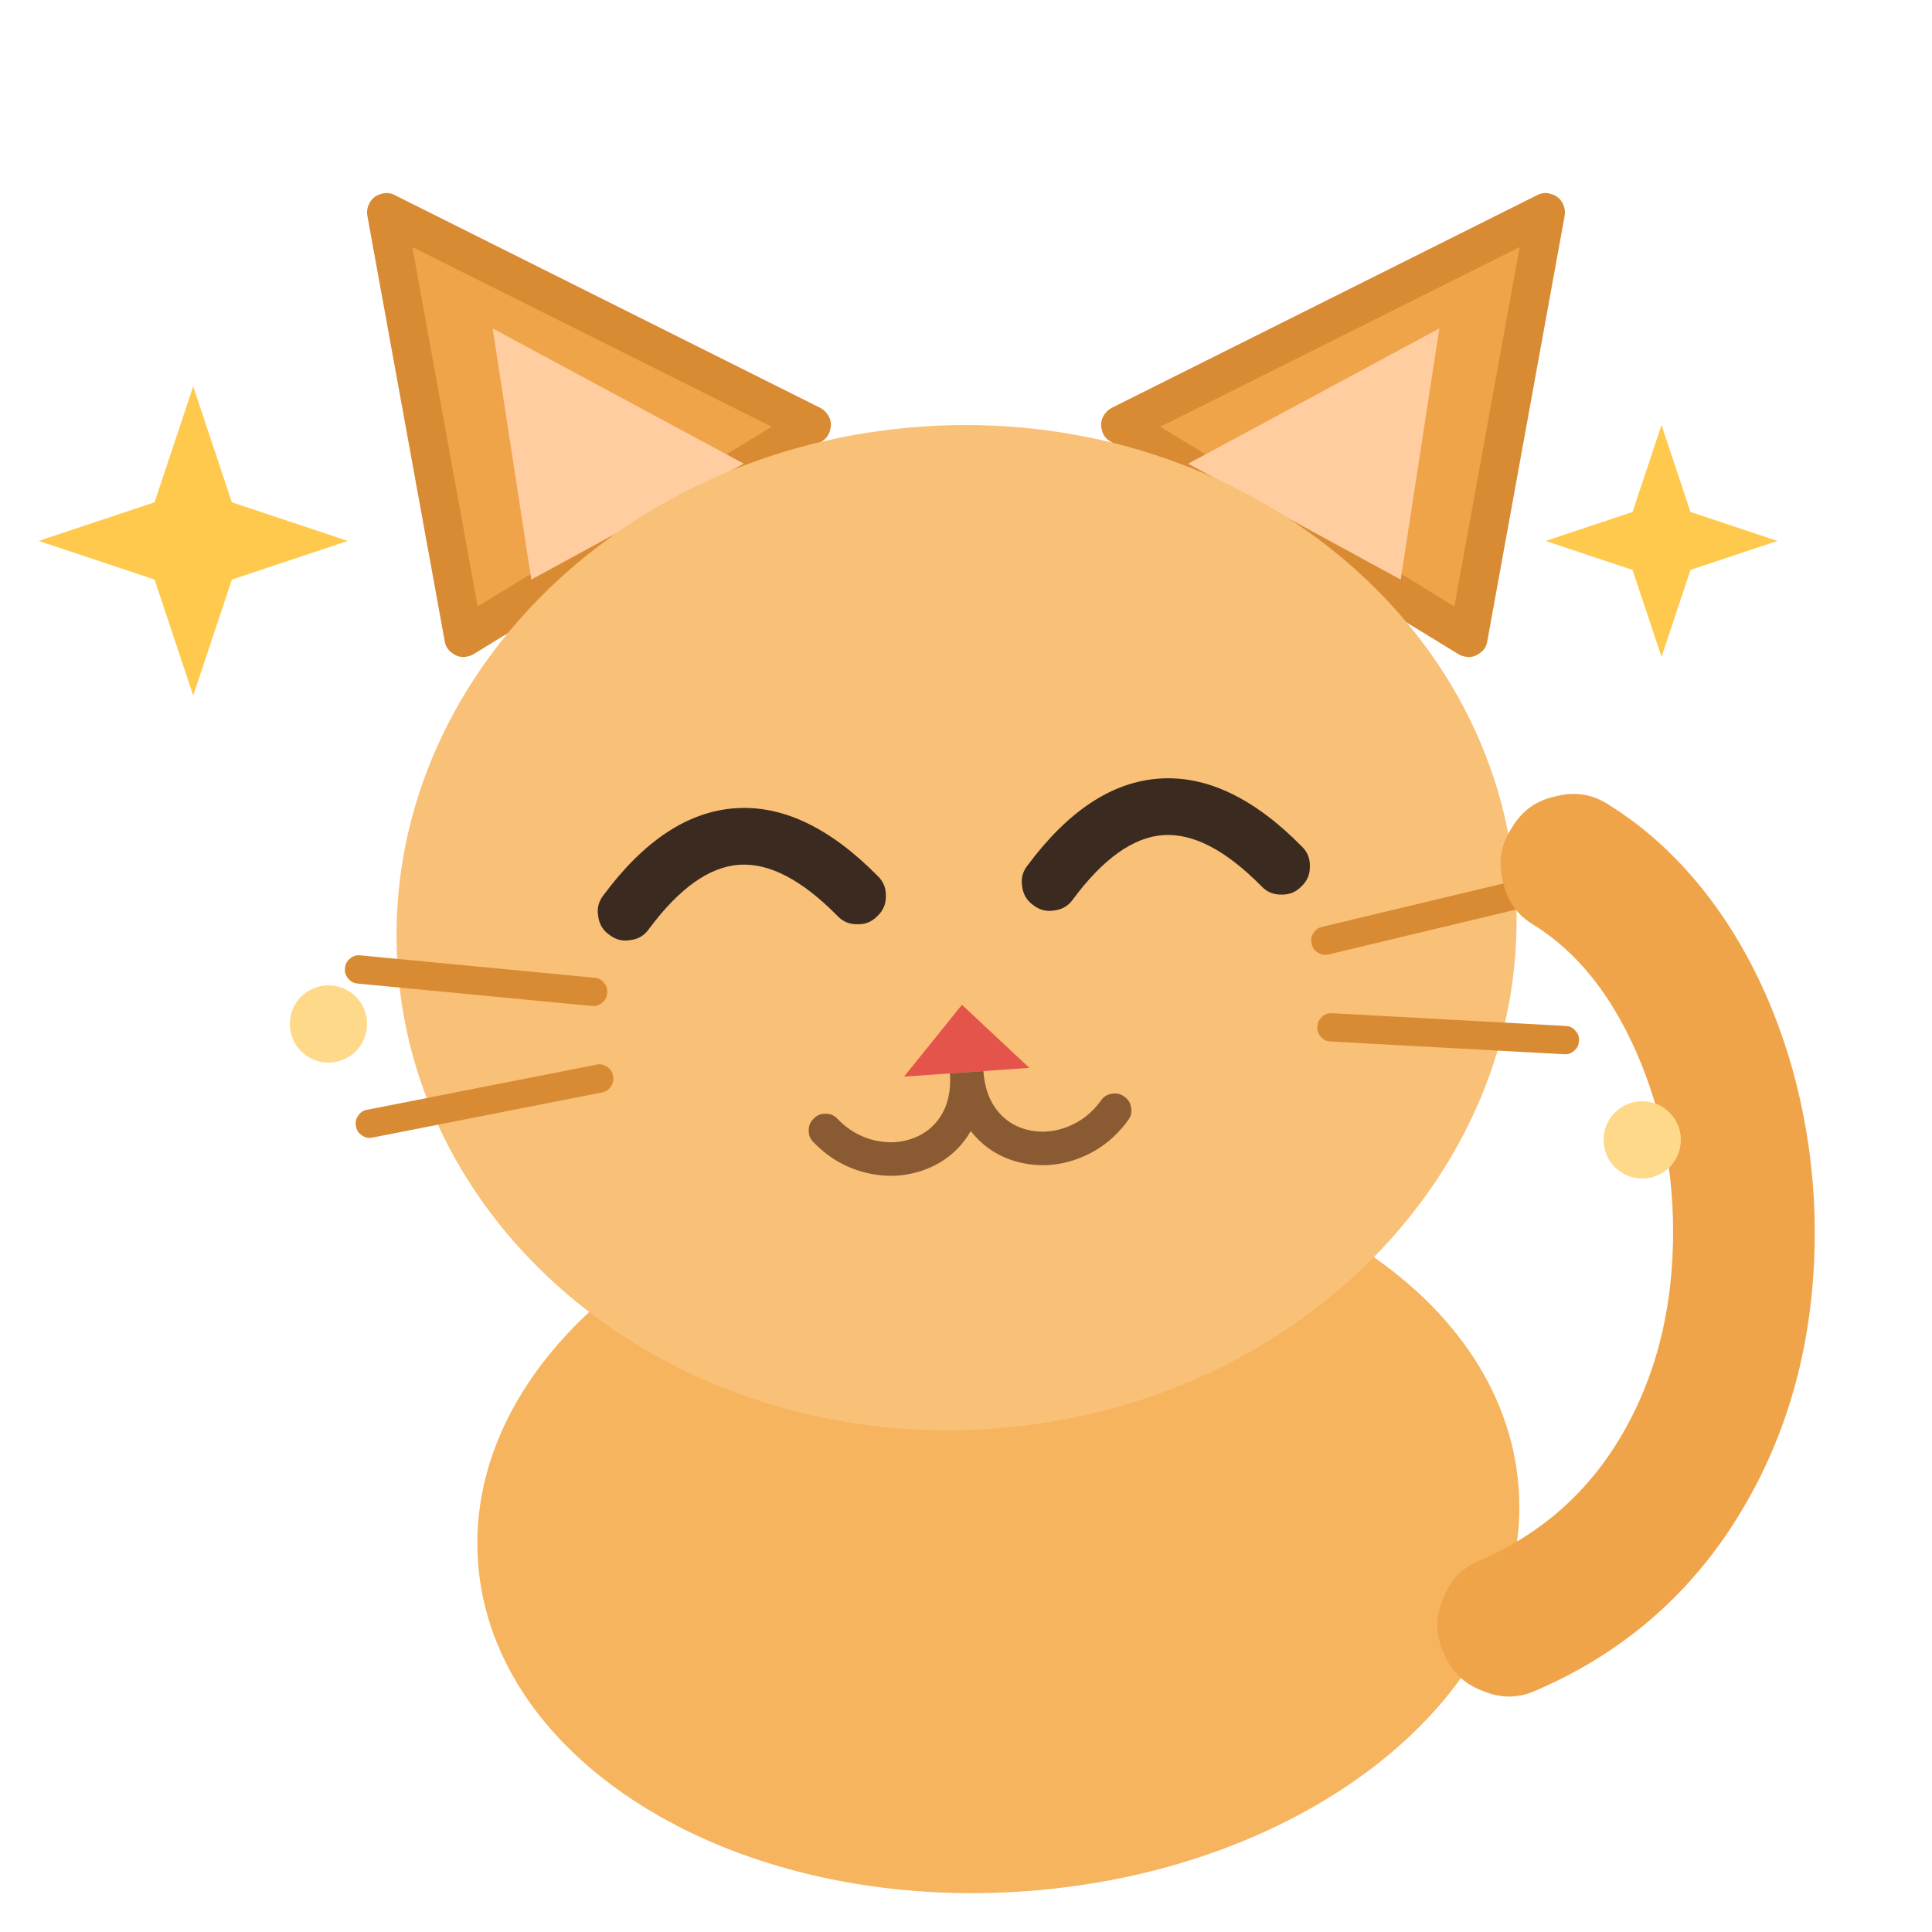
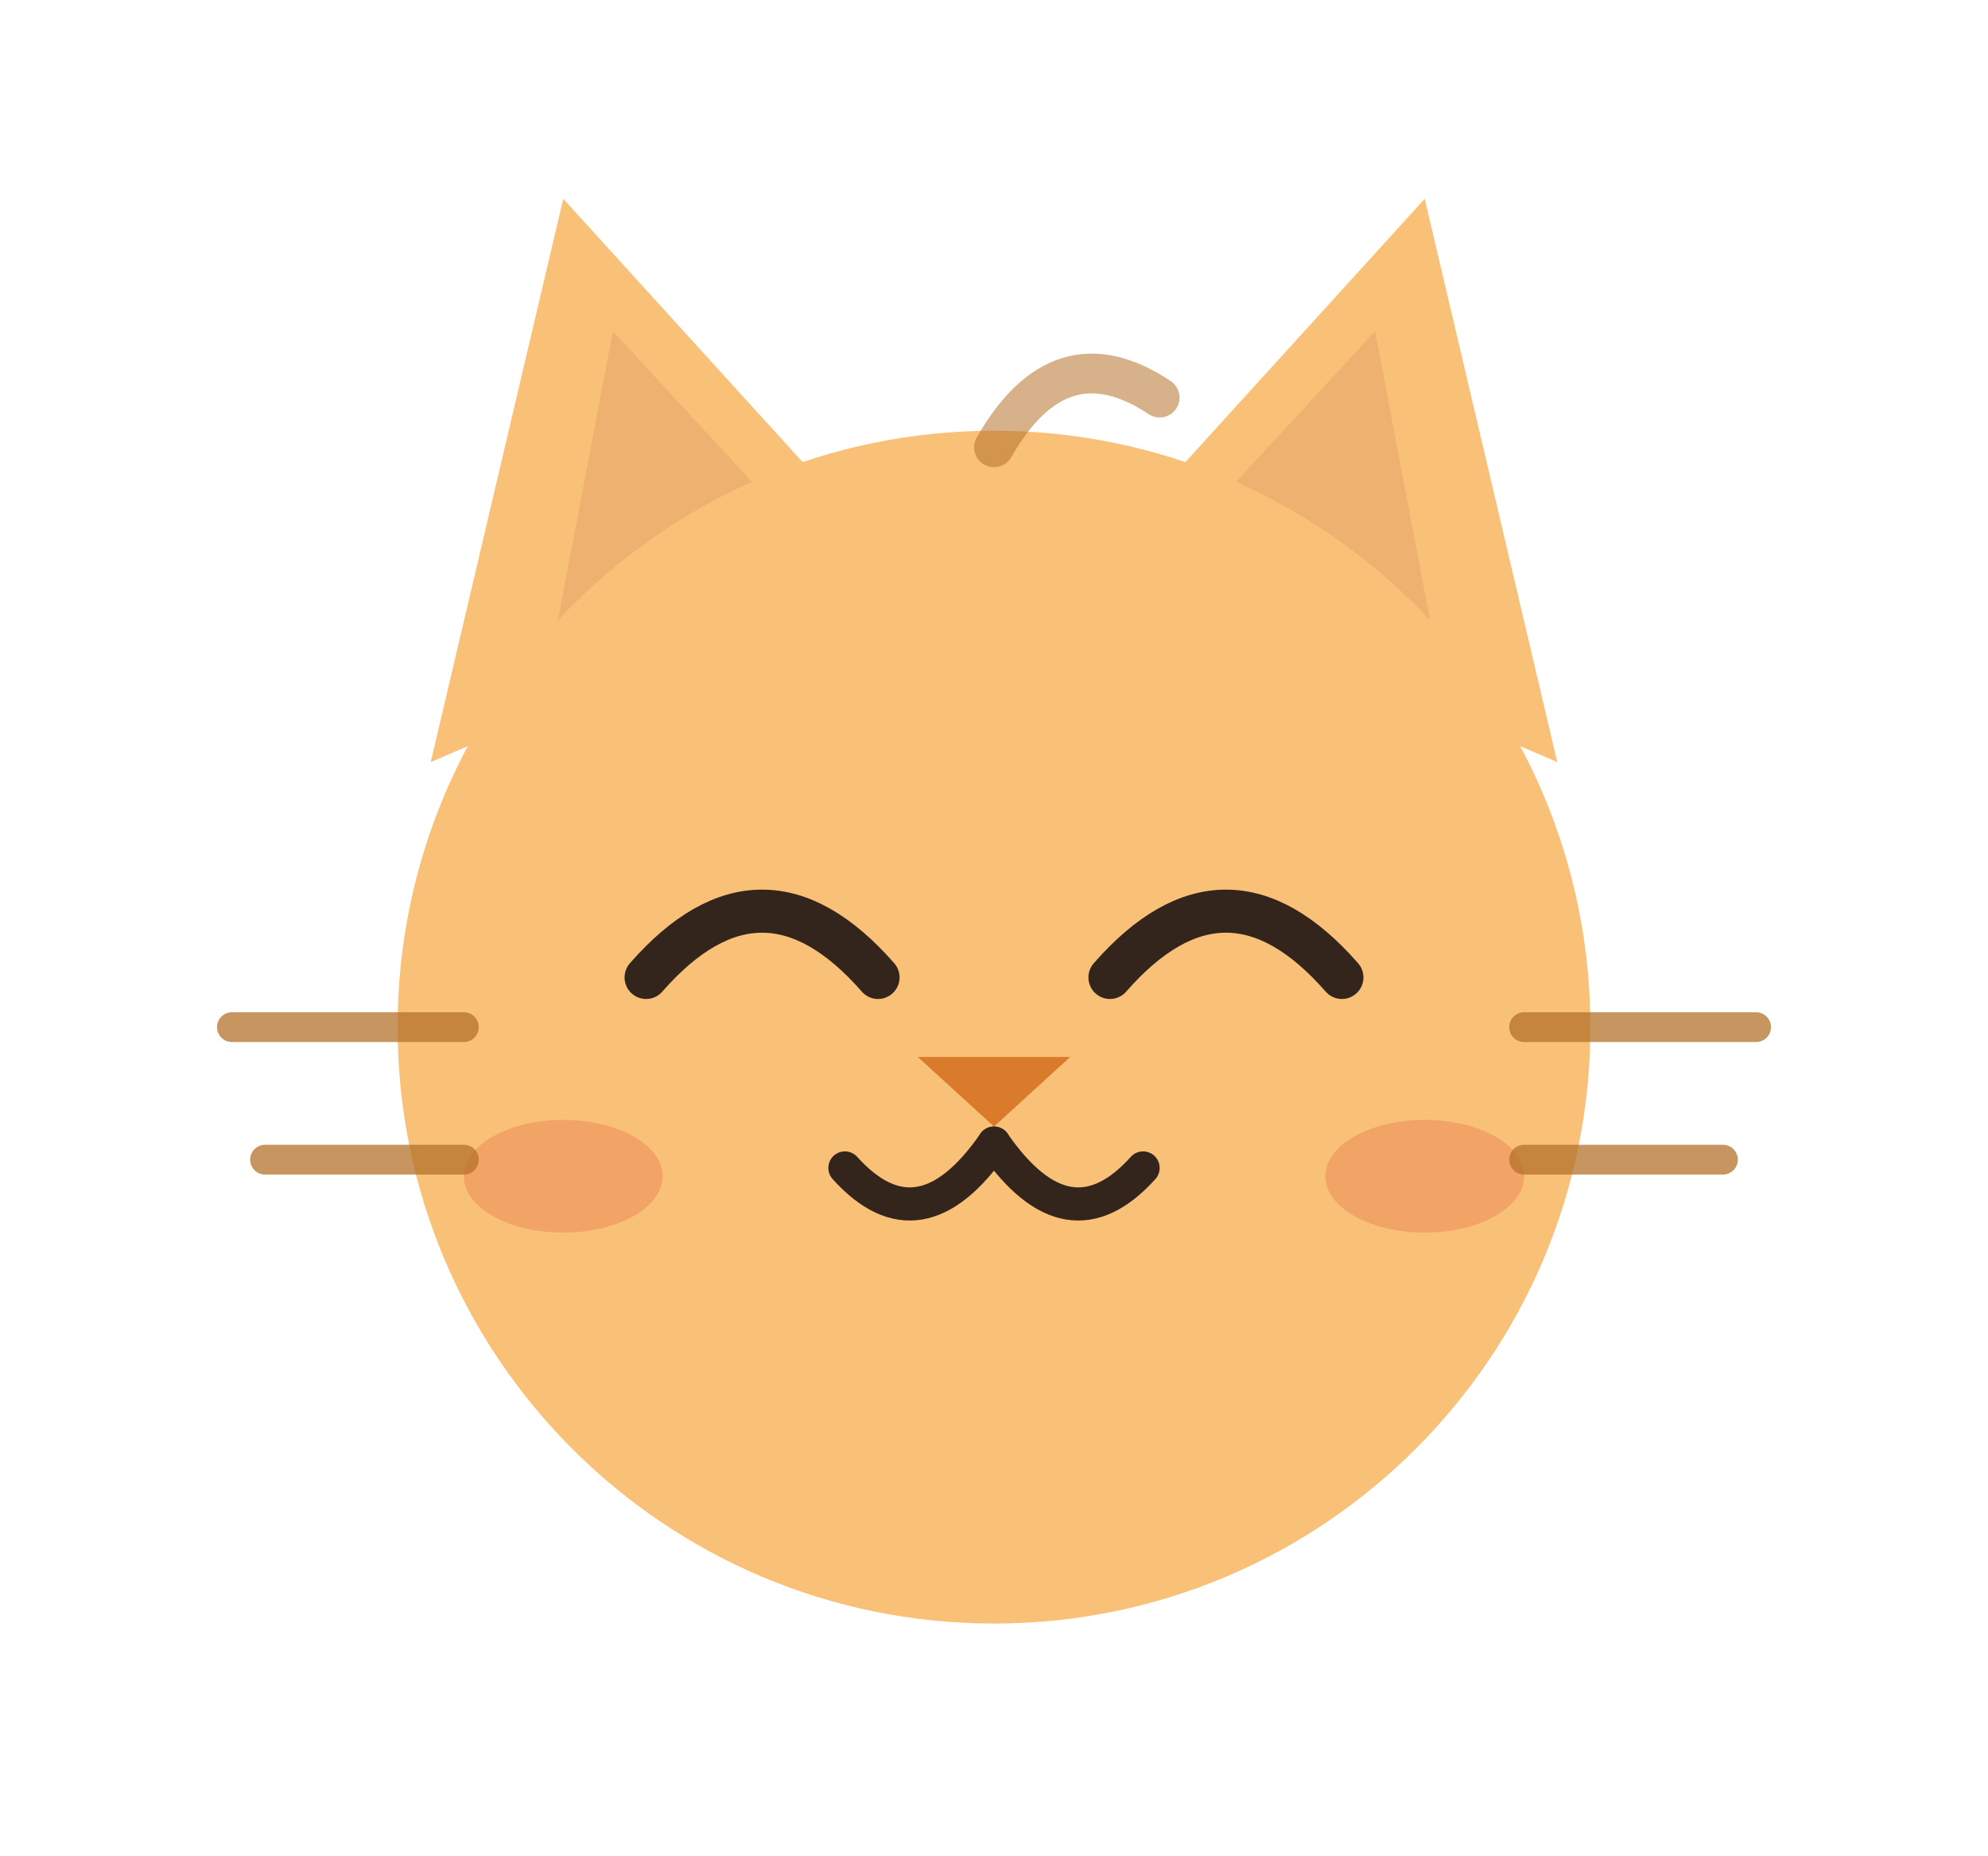
- <svg xmlns="http://www.w3.org/2000/svg" width="150" height="150">
-   <path fill="#F0A44A" transform="matrix(1 0 0 1 30 16.5)" d="M6 33L0 0L33 16.5L6 33Z" />
-   <path fill="#D98B33" transform="matrix(1 0 0 1 30 16.5)" d="M-1.476 0.268Q-1.52 0.029 -1.485 -0.212Q-1.451 -0.453 -1.342 -0.671Q-1.077 -1.241 -0.474 -1.423Q0.117 -1.639 0.671 -1.342L33.671 15.158Q33.86 15.252 34.015 15.395Q34.17 15.538 34.28 15.718Q34.623 16.245 34.458 16.852Q34.328 17.468 33.782 17.78L6.782 34.28Q6.664 34.352 6.534 34.402Q6.405 34.451 6.268 34.476Q5.653 34.606 5.146 34.233Q4.619 33.89 4.524 33.268L-1.476 0.268ZM7.085 30.579L29.909 16.631L2.013 2.683L7.085 30.579Z" fill-rule="evenodd" />
-   <path fill="#F0A44A" transform="matrix(1 0 0 1 87 16.5)" d="M27 33L33 0L0 16.5L27 33Z" />
-   <path fill="#D98B33" transform="matrix(1 0 0 1 87 16.5)" d="M34.476 0.268L28.476 33.268Q28.381 33.89 27.854 34.233Q27.347 34.606 26.732 34.476Q26.595 34.451 26.466 34.402Q26.336 34.352 26.218 34.28L-0.782 17.78Q-1.328 17.468 -1.458 16.852Q-1.623 16.245 -1.28 15.718Q-1.17 15.538 -1.015 15.395Q-0.86 15.252 -0.671 15.158L32.329 -1.342Q32.883 -1.639 33.474 -1.423Q34.077 -1.241 34.342 -0.671Q34.451 -0.453 34.485 -0.212Q34.52 0.029 34.476 0.268ZM25.916 30.579L30.988 2.683L3.091 16.631L25.916 30.579Z" fill-rule="evenodd" />
-   <path fill="#FFCDA0" transform="matrix(1 0 0 1 38.25 25.5)" d="M3 19.5L0 0L19.5 10.5L3 19.5Z" />
-   <path fill="#FFCDA0" transform="matrix(1 0 0 1 92.25 25.5)" d="M16.5 19.5L19.5 0L0 10.5L16.5 19.5Z" />
-   <ellipse fill="#F7B45E" transform="matrix(0.997564 -0.0697564 0.0697565 0.997564 35.1218 92.8068)" cx="40.5" cy="28.5" rx="40.5" ry="28.5" />
-   <ellipse fill="#F9C077" transform="matrix(0.997564 -0.0697565 0.0697565 0.997564 28.153 36.155)" cx="43.5" cy="39" rx="43.5" ry="39" />
-   <path fill="#3A2A20" transform="matrix(0.997564 -0.0697565 0.0697565 0.997564 48.2542 65.5745)" d="M-1.67 3.818Q3.488 -2.2 9 -2.2Q14.512 -2.2 19.67 3.818Q20.291 4.501 20.194 5.419Q20.149 6.34 19.432 6.92Q18.749 7.541 17.831 7.444Q16.91 7.399 16.33 6.682Q12.488 2.2 9 2.2Q5.512 2.2 1.67 6.682Q1.09 7.399 0.169 7.444Q-0.749 7.541 -1.432 6.92Q-2.149 6.34 -2.193 5.419Q-2.291 4.501 -1.67 3.818Z" fill-rule="evenodd" />
-   <path fill="#3A2A20" transform="matrix(0.997564 -0.0697565 0.0697565 0.997564 81.1738 63.2725)" d="M-1.67 3.818Q3.488 -2.2 9 -2.2Q14.512 -2.2 19.67 3.818Q20.291 4.501 20.194 5.419Q20.149 6.34 19.432 6.92Q18.749 7.541 17.831 7.444Q16.91 7.399 16.33 6.682Q12.488 2.2 9 2.2Q5.512 2.2 1.67 6.682Q1.09 7.399 0.169 7.444Q-0.749 7.541 -1.432 6.92Q-2.149 6.34 -2.193 5.419Q-2.291 4.501 -1.67 3.818Z" fill-rule="evenodd" />
-   <path fill="#E5544B" transform="matrix(0.997564 -0.0697565 0.0697564 0.997564 69.823 78.351)" d="M4.875 0L0 5.25L9.75 5.25L4.875 0Z" />
-   <path fill="#8A5A33" transform="matrix(0.997564 -0.0697565 0.0697564 0.997564 63.8297 84.0329)" d="M11.25 4.579Q11.159 4.714 11.061 4.845Q9.671 6.705 7.382 7.346Q5.196 7.958 2.95 7.252Q0.614 6.518 -0.999 4.582Q-1.36 4.174 -1.295 3.632Q-1.261 3.088 -0.832 2.751Q-0.424 2.39 0.118 2.455Q0.662 2.489 0.999 2.918Q2.123 4.266 3.73 4.771Q5.239 5.246 6.681 4.842Q8.118 4.439 8.978 3.288Q9.95 1.988 9.95 0L12.55 0Q12.55 1.988 13.522 3.288Q14.382 4.439 15.819 4.842Q17.262 5.246 18.77 4.771Q20.377 4.266 21.501 2.918Q21.838 2.489 22.382 2.455Q22.924 2.39 23.332 2.751Q23.761 3.088 23.795 3.632Q23.86 4.174 23.499 4.582Q21.886 6.518 19.55 7.252Q17.304 7.958 15.118 7.346Q12.829 6.705 11.439 4.845Q11.341 4.714 11.25 4.579Z" fill-rule="evenodd" />
-   <path fill="#D98B33" transform="matrix(0.997564 -0.0697564 0.0697565 0.997564 27.8808 75.2692)" d="M17.819 4.085L-0.181 1.085Q-0.638 1.022 -0.895 0.639Q-1.174 0.272 -1.085 -0.181Q-1.022 -0.638 -0.639 -0.895Q-0.272 -1.174 0.181 -1.085L18.181 1.915Q18.638 1.978 18.895 2.361Q19.174 2.728 19.085 3.181Q19.022 3.638 18.639 3.895Q18.272 4.174 17.819 4.085ZM74.819 1.915L92.819 -1.085Q93.272 -1.174 93.639 -0.895Q94.022 -0.638 94.085 -0.181Q94.174 0.272 93.895 0.639Q93.638 1.022 93.181 1.085L75.181 4.085Q74.728 4.174 74.361 3.895Q73.978 3.638 73.915 3.181Q73.826 2.728 74.105 2.361Q74.362 1.978 74.819 1.915ZM18.136 10.841L0.136 13.091Q-0.32 13.162 -0.675 12.868Q-1.048 12.596 -1.091 12.136Q-1.162 11.681 -0.868 11.325Q-0.596 10.953 -0.136 10.909L17.864 8.659Q18.32 8.588 18.675 8.882Q19.047 9.154 19.091 9.614Q19.162 10.069 18.868 10.425Q18.596 10.797 18.136 10.841ZM75.136 8.659L93.136 10.909Q93.596 10.953 93.868 11.325Q94.162 11.681 94.091 12.136Q94.047 12.596 93.675 12.868Q93.32 13.162 92.864 13.091L74.864 10.841Q74.404 10.797 74.132 10.425Q73.838 10.069 73.909 9.614Q73.953 9.154 74.325 8.882Q74.68 8.588 75.136 8.659Z" fill-rule="evenodd" />
-   <path fill="#F0A44A" transform="matrix(0.997564 -0.0697565 0.0697565 0.997564 113.068 67.8087)" d="M-1.831 53.314Q5.547 50.71 9.915 44.189Q14.003 38.086 14.774 29.862Q15.52 21.903 12.965 14.799Q10.474 7.873 5.765 4.448Q3.861 3.146 3.567 0.858Q3.142 -1.409 4.552 -3.235Q5.854 -5.139 8.142 -5.433Q10.409 -5.858 12.235 -4.448Q16.019 -1.696 18.907 2.442Q21.598 6.298 23.316 11.076Q24.971 15.677 25.587 20.747Q26.202 25.81 25.726 30.888Q24.695 41.89 19.054 50.311Q12.653 59.867 1.831 63.686Q-0.322 64.516 -2.373 63.462Q-4.482 62.527 -5.186 60.331Q-6.016 58.178 -4.962 56.127Q-4.027 54.018 -1.831 53.314Z" fill-rule="evenodd" />
-   <path fill="#FFC94D" transform="matrix(1 0 0 1 3 30)" d="M12 0L15 9L24 12L15 15L12 24L9 15L0 12L9 9L12 0Z" />
-   <path fill="#FFC94D" transform="matrix(1 0 0 1 120 33)" d="M9 0L11.25 6.75L18 9L11.25 11.25L9 18L6.75 11.25L0 9L6.75 6.75L9 0Z" />
-   <circle fill="#FFD98A" transform="matrix(1 0 0 1 22.5 76.5)" cx="3" cy="3" r="3" />
-   <circle fill="#FFD98A" transform="matrix(1 0 0 1 124.5 85.5)" cx="3" cy="3" r="3" />
+ <svg xmlns="http://www.w3.org/2000/svg" viewBox="0 0 120 112">
+   <path d="M26 46 L34 12 L54 34 Z" fill="#F9C077" />
+   <path d="M94 46 L86 12 L66 34 Z" fill="#F9C077" />
+   <path d="M33 41 L37 20 L49 33 Z" fill="#E9A96A" opacity=".65" />
+   <path d="M87 41 L83 20 L71 33 Z" fill="#E9A96A" opacity=".65" />
+   <circle cx="60" cy="62" r="36" fill="#F9C077" />
+   <path d="M60 68 l-4.6 -4.2 h9.2 z" fill="#D97B2A" />
+   <path d="M60 69 q-4.5 6.5 -9 1.5" stroke="#33251C" stroke-width="2" fill="none" stroke-linecap="round" />
+   <path d="M60 69 q4.5 6.5 9 1.5" stroke="#33251C" stroke-width="2" fill="none" stroke-linecap="round" />
+   <ellipse cx="34" cy="71" rx="6" ry="3.4" fill="#E8734A" opacity=".38" />
+   <ellipse cx="86" cy="71" rx="6" ry="3.4" fill="#E8734A" opacity=".38" />
+   <path d="M28 62 h-14 M28 70 h-12 M92 62 h14 M92 70 h12" stroke="#B4712A" stroke-width="1.8" stroke-linecap="round" opacity=".75" />
+   <path d="M60 27 q4 -7 10 -3" stroke="#B4712A" stroke-width="2.4" fill="none" stroke-linecap="round" opacity=".55" />
+   <path d="M39 59 q7 -8 14 0" stroke="#33251C" stroke-width="2.6" fill="none" stroke-linecap="round" />
+   <path d="M67 59 q7 -8 14 0" stroke="#33251C" stroke-width="2.6" fill="none" stroke-linecap="round" />
</svg>
